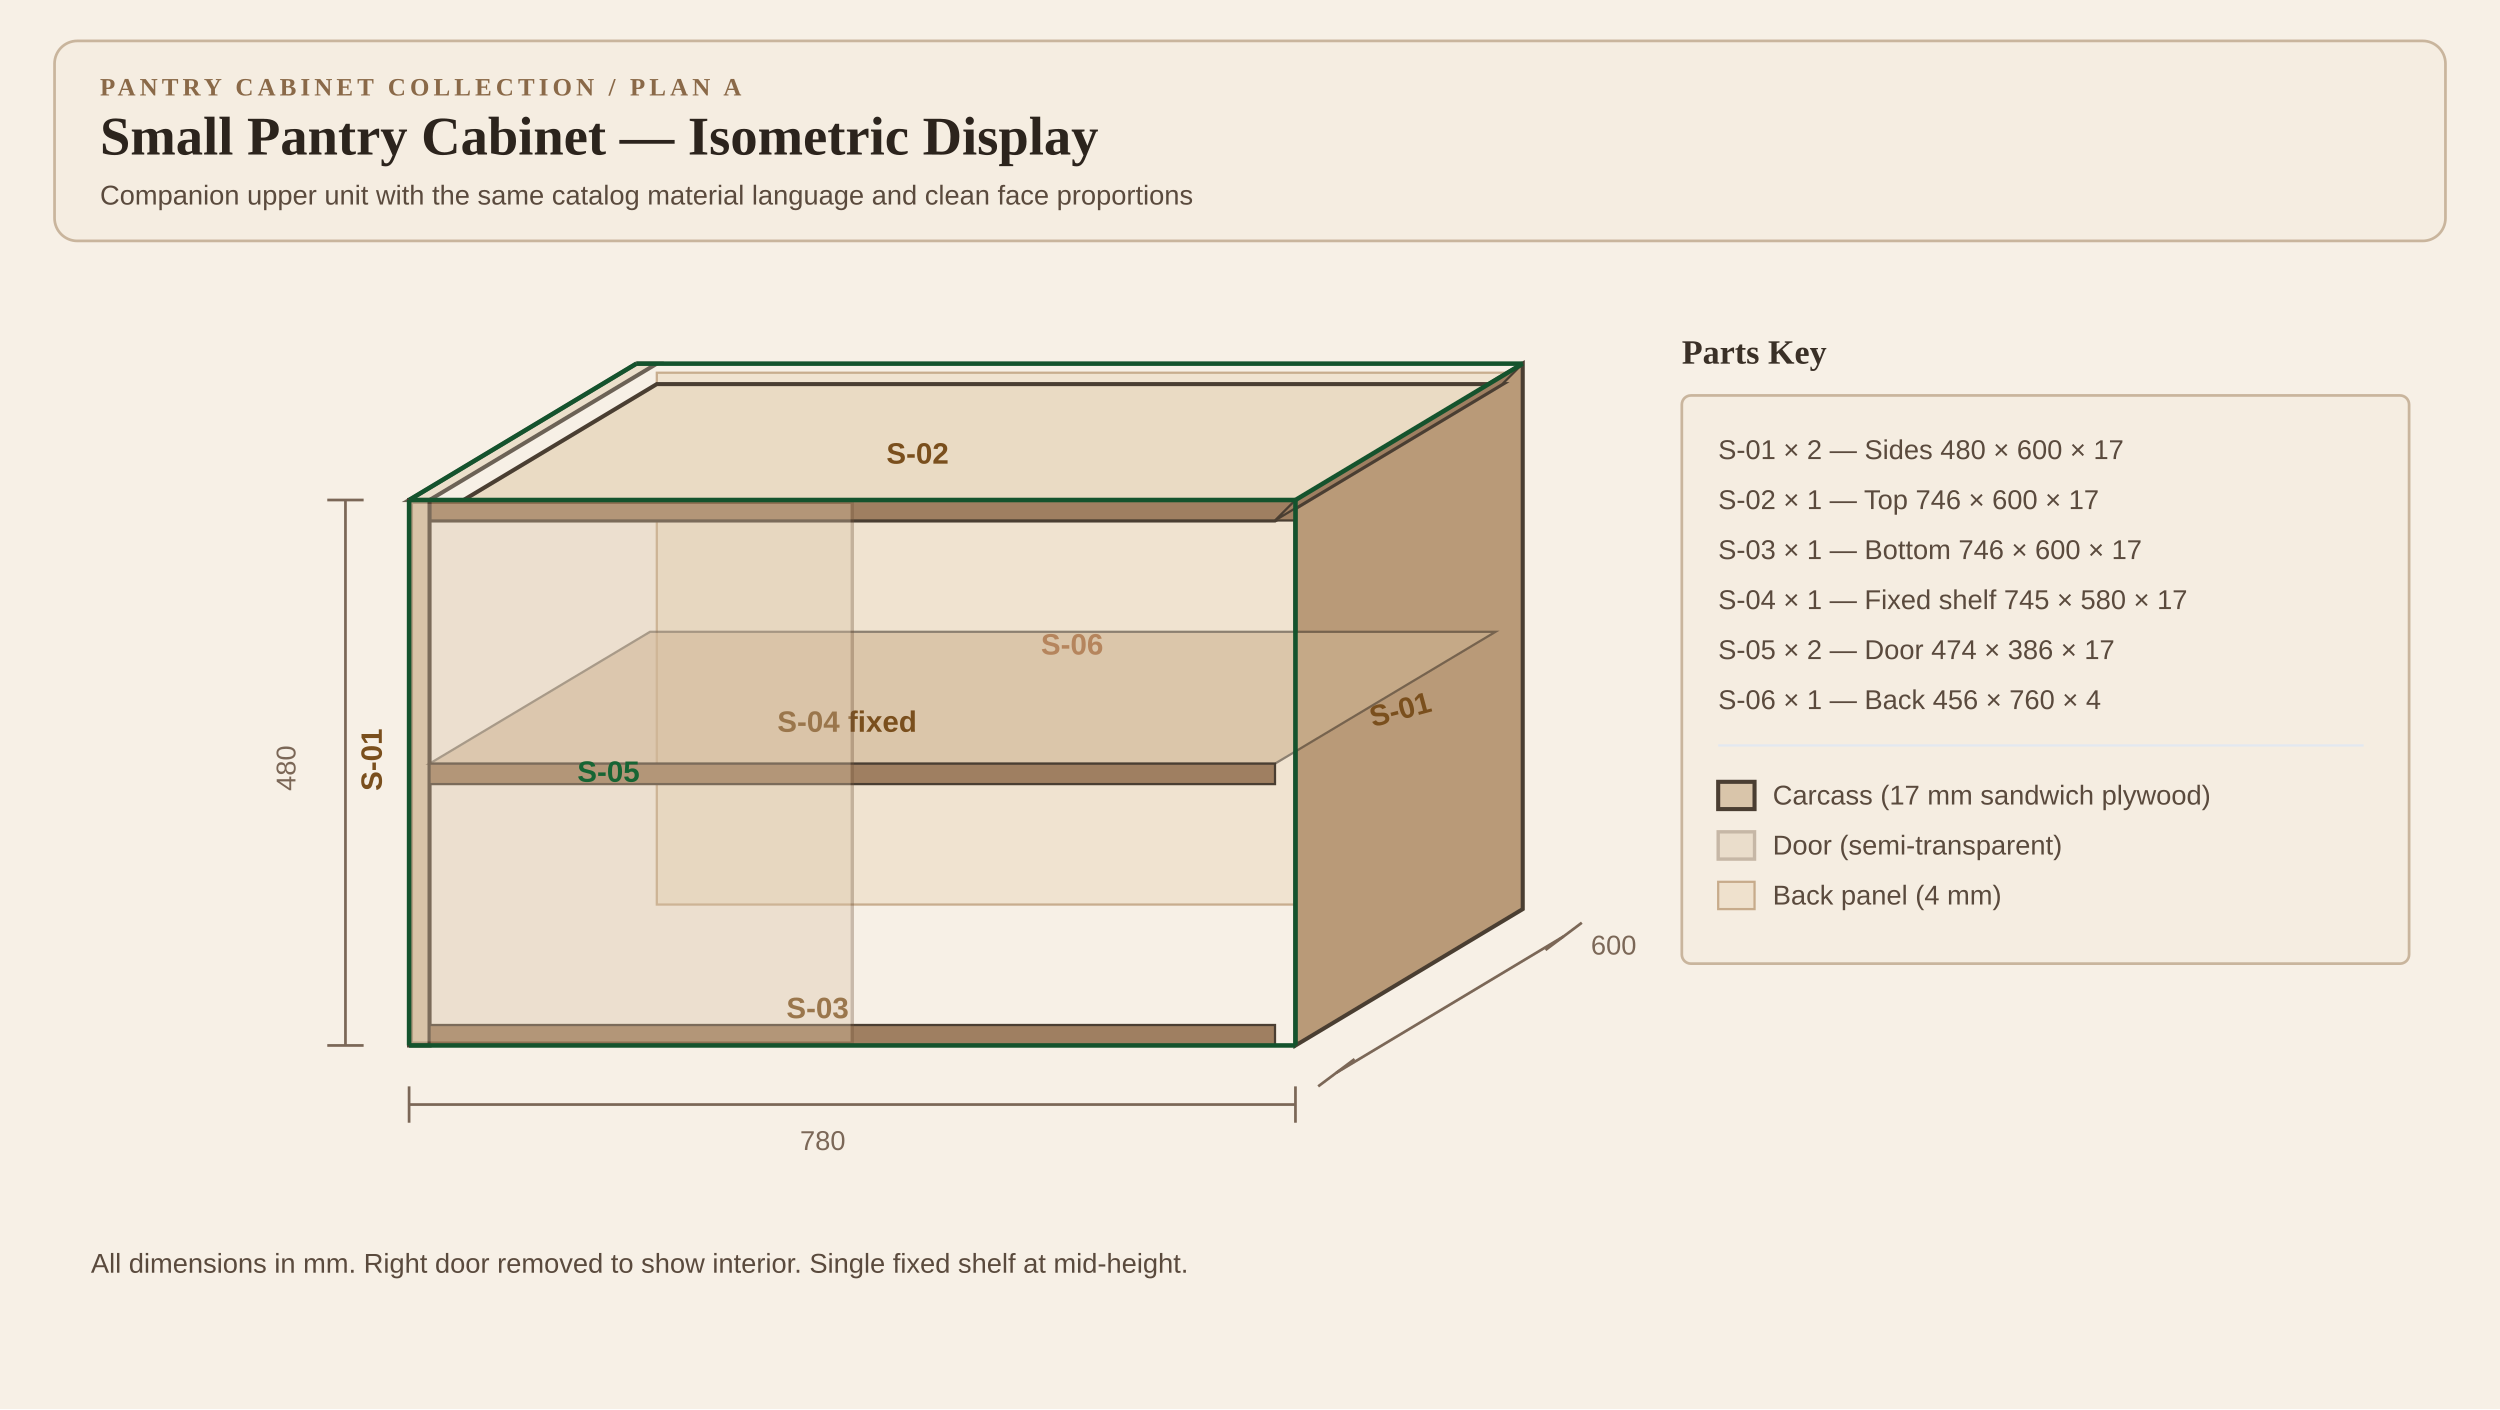
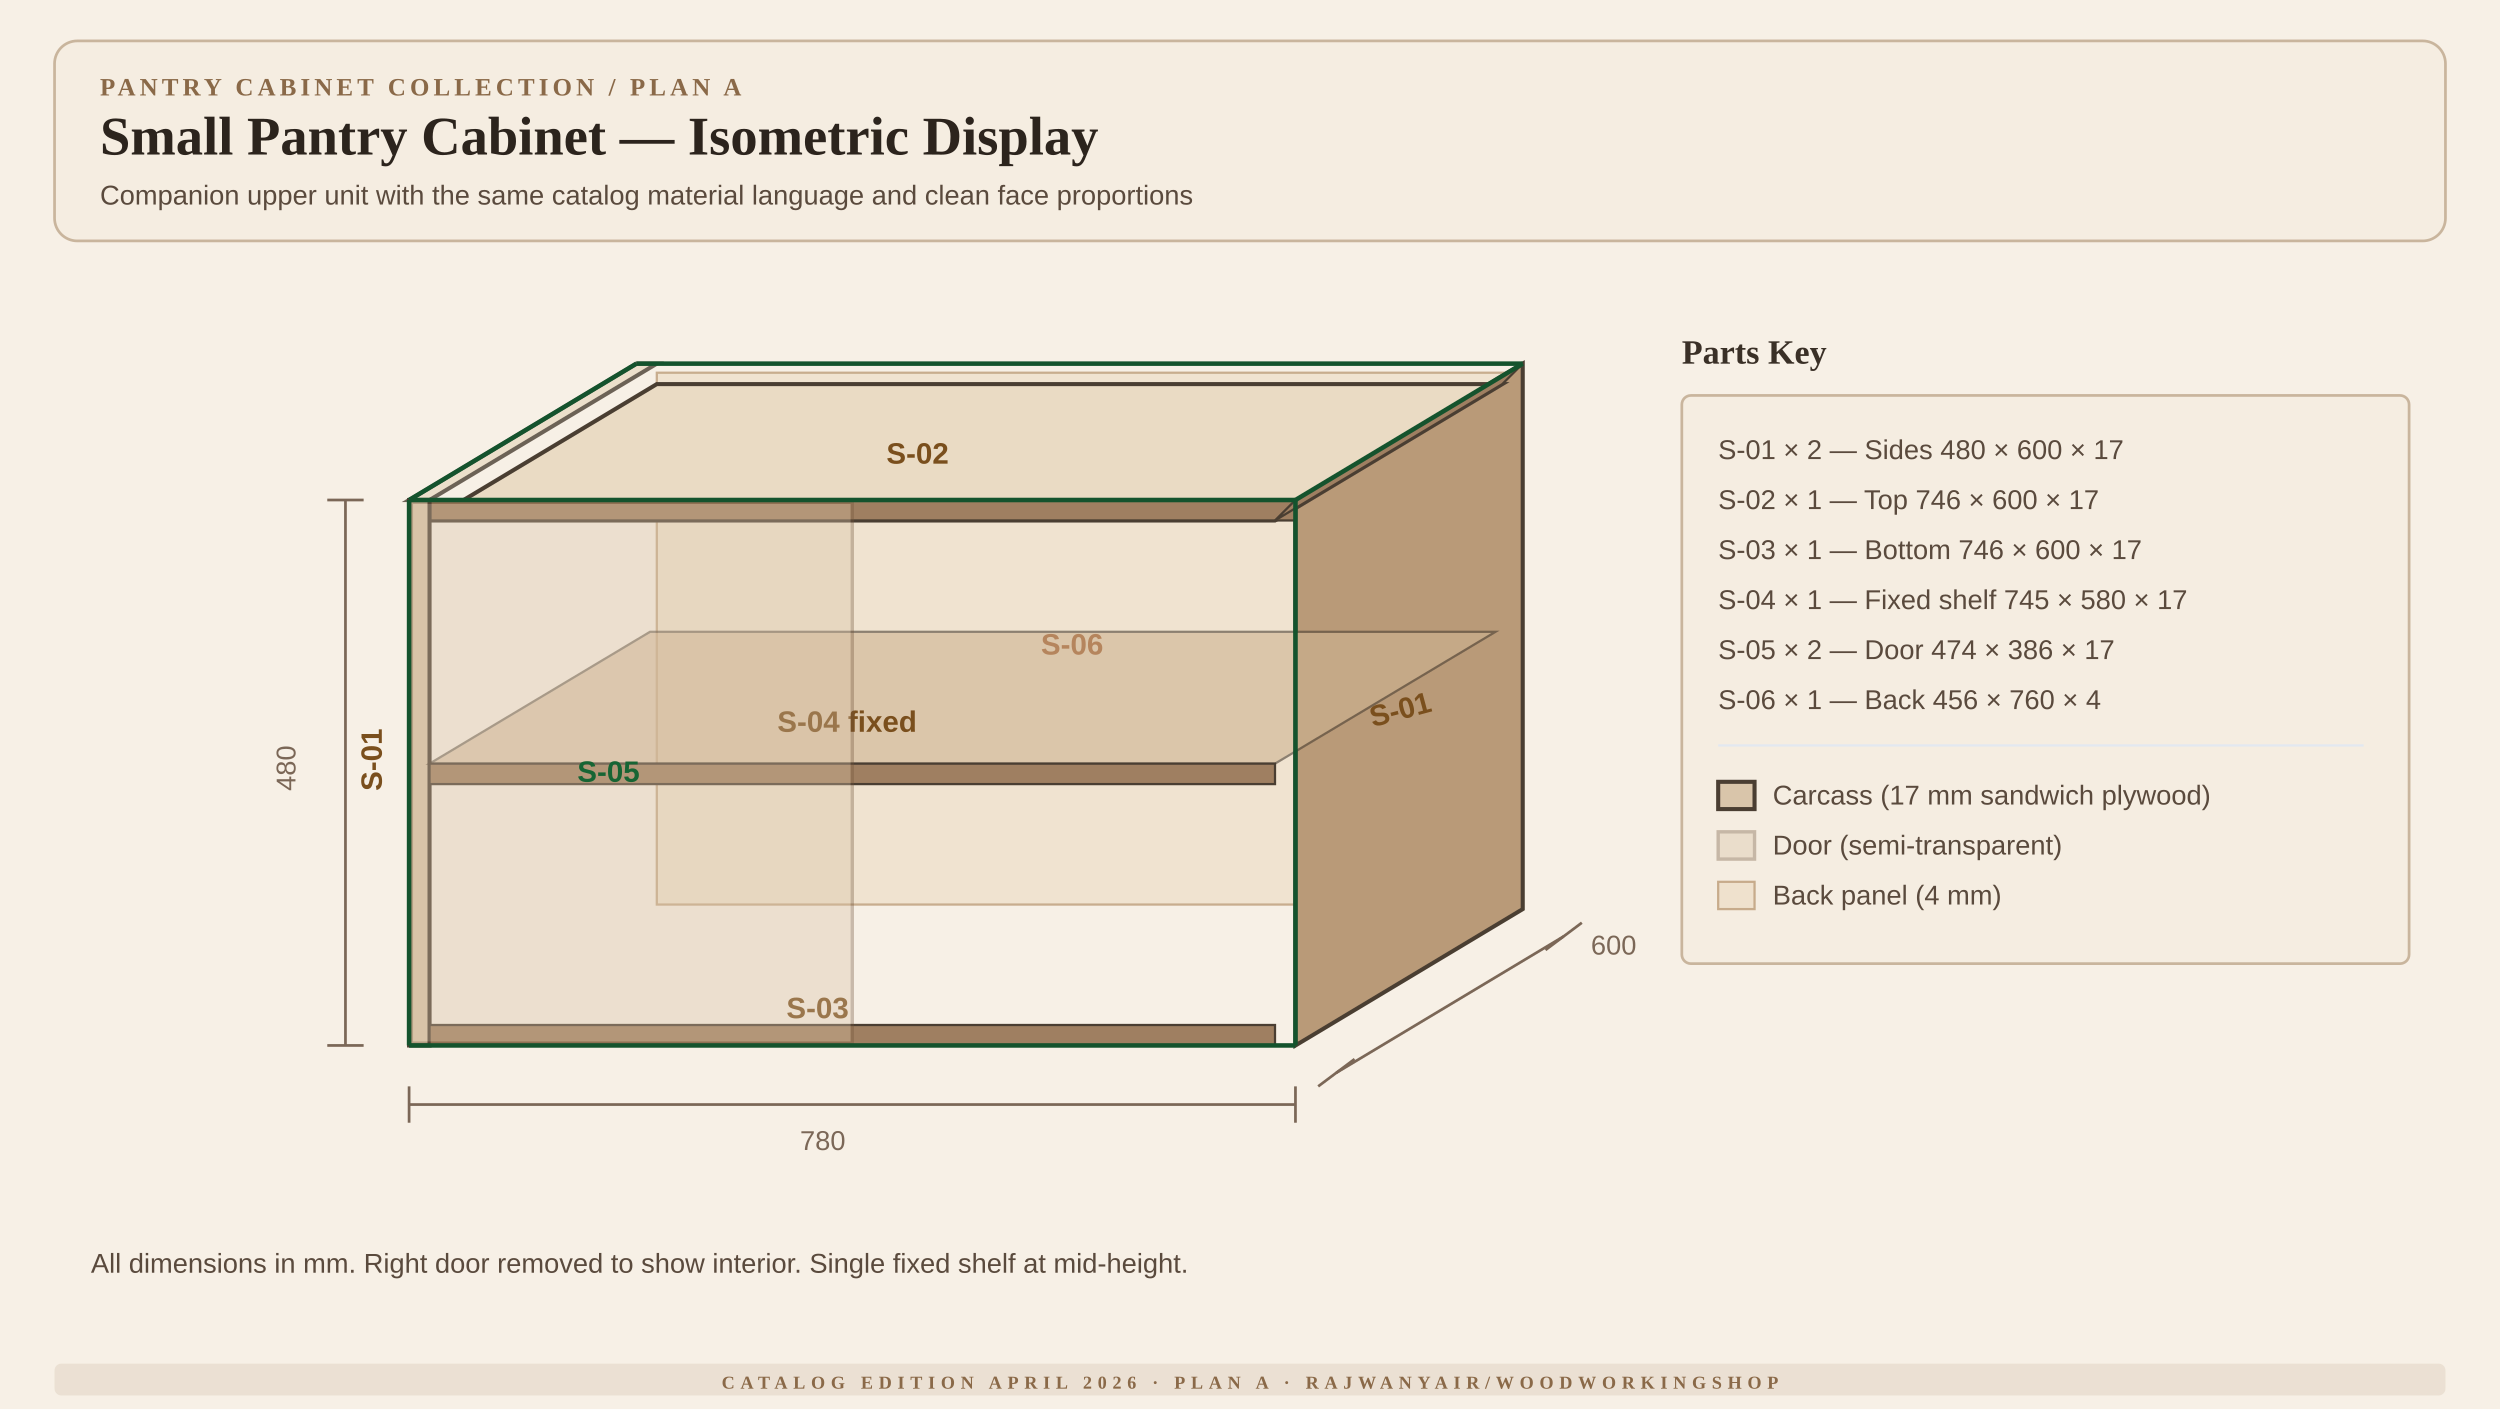
<svg xmlns="http://www.w3.org/2000/svg" width="1100" height="620" viewBox="0 0 1100 620">
  <defs>
    <style>
      .eyebrow { font: 700 11px Georgia, 'Times New Roman', serif; letter-spacing: 1.8px; fill: #8a6948; }
      .title { font: 700 24px Georgia, 'Times New Roman', serif; fill: #2c241d; }
      .sub { font: 700 15px Georgia, 'Times New Roman', serif; fill: #3a3027; }
      .lbl { font: 600 13px Arial, sans-serif; fill: #7a4f1d; }
      .txt { font: 12px Arial, sans-serif; fill: #5a4a3d; }
      .dim { font: 12px Arial, sans-serif; fill: #7b6757; }
      .face-front { fill: #d9c5aa; stroke: #4a3e32; stroke-width: 1.8; }
      .face-side { fill: #b99a78; stroke: #4a3e32; stroke-width: 1.8; }
      .face-top { fill: #eadbc4; stroke: #4a3e32; stroke-width: 1.8; }
      .panel-edge { fill: #9f7f61; stroke: #4a3e32; stroke-width: 1; }
      .door { fill: #d8c1a3; stroke: #6f5238; stroke-width: 1.5; }
      .back { fill: #ead6b9; stroke: #9a6a36; stroke-width: 1; }
      .shelf { fill: #cdb291; stroke: #4a3e32; stroke-width: 1; }
      .dimline { stroke: #7b6757; stroke-width: 1.2; }
      .dimtick { stroke: #7b6757; stroke-width: 1.2; }
      .card { fill: #f5ede1; stroke: #c9b59d; stroke-width: 1.2; }
    </style>
  </defs>
  <rect x="0" y="0" width="1100" height="620" fill="#f7f0e6" />
  <rect x="24" y="18" width="1052" height="88" rx="10" class="card" />
  <text x="44" y="42" class="eyebrow">PANTRY CABINET COLLECTION / PLAN A</text>
  <text x="44" y="68" class="title">Small Pantry Cabinet — Isometric Display</text>
  <text x="44" y="90" class="txt">Companion upper unit with the same catalog material language and clean face proportions</text>
  <polygon points="289,164 668,164 668,398 289,398" class="back" opacity="0.5" />
  <text x="458" y="288" class="lbl" style="fill:#92400e">S-06</text>
  <polygon points="570,220 670,160 670,400 570,460" class="face-side" />
  <text x="604" y="320" class="lbl" transform="rotate(-15 604,320)">S-01</text>
  <polygon points="189,229 561,229 661,169 289,169" class="face-top" />
  <polygon points="180,220 570,220 570,229 180,229" class="panel-edge" />
  <polygon points="561,229 570,220 670,160 661,169" class="panel-edge" />
  <text x="390" y="204" class="lbl">S-02</text>
  <polygon points="180,220 189,220 189,460 180,460" class="face-front" />
  <polygon points="180,220 189,220 289,160 280,160" class="face-top" opacity="0.8" />
  <text x="168" y="348" class="lbl" transform="rotate(-90 168,348)">S-01</text>
  <polygon points="189,451 561,451 561,460 189,460" class="panel-edge" />
  <text x="346" y="448" class="lbl">S-03</text>
  <polygon points="189,336 561,336 658,278 286,278" class="shelf" opacity="0.6" />
  <polygon points="189,336 561,336 561,345 189,345" class="panel-edge" />
  <text x="342" y="322" class="lbl">S-04 fixed</text>
  <rect x="181" y="221" width="194" height="238" class="door" opacity="0.35" />
  <text x="254" y="344" class="lbl" style="fill:#166534">S-05</text>
  <line x1="180" y1="220" x2="570" y2="220" stroke="#14532d" stroke-width="2" />
  <line x1="180" y1="460" x2="570" y2="460" stroke="#14532d" stroke-width="2" />
  <line x1="180" y1="220" x2="180" y2="460" stroke="#14532d" stroke-width="2" />
  <line x1="570" y1="220" x2="570" y2="460" stroke="#14532d" stroke-width="2" />
  <line x1="180" y1="220" x2="280" y2="160" stroke="#14532d" stroke-width="2" />
  <line x1="570" y1="220" x2="670" y2="160" stroke="#14532d" stroke-width="2" />
  <line x1="280" y1="160" x2="670" y2="160" stroke="#14532d" stroke-width="2" />
  <line x1="152" y1="220" x2="152" y2="460" class="dimline" />
  <line x1="144" y1="220" x2="160" y2="220" class="dimtick" />
  <line x1="144" y1="460" x2="160" y2="460" class="dimtick" />
  <text x="130" y="348" class="dim" transform="rotate(-90 130,348)">480</text>
  <line x1="180" y1="486" x2="570" y2="486" class="dimline" />
  <line x1="180" y1="478" x2="180" y2="494" class="dimtick" />
  <line x1="570" y1="478" x2="570" y2="494" class="dimtick" />
  <text x="352" y="506" class="dim">780</text>
  <line x1="588" y1="472" x2="688" y2="412" class="dimline" />
  <line x1="580" y1="478" x2="596" y2="466" class="dimtick" />
  <line x1="680" y1="418" x2="696" y2="406" class="dimtick" />
  <text x="700" y="420" class="dim">600</text>
  <g transform="translate(740,160)">
    <text x="0" y="0" class="sub">Parts Key</text>
    <rect x="0" y="14" width="320" height="250" class="card" rx="4" />
    <text x="16" y="42" class="txt">S-01 × 2 — Sides 480 × 600 × 17</text>
    <text x="16" y="64" class="txt">S-02 × 1 — Top 746 × 600 × 17</text>
    <text x="16" y="86" class="txt">S-03 × 1 — Bottom 746 × 600 × 17</text>
    <text x="16" y="108" class="txt">S-04 × 1 — Fixed shelf 745 × 580 × 17</text>
    <text x="16" y="130" class="txt">S-05 × 2 — Door 474 × 386 × 17</text>
    <text x="16" y="152" class="txt">S-06 × 1 — Back 456 × 760 × 4</text>
    <line x1="16" y1="168" x2="300" y2="168" stroke="#e2e8f0" stroke-width="1" />
    <rect x="16" y="184" width="16" height="12" class="face-front" stroke-width="1" />
    <text x="40" y="194" class="txt">Carcass (17 mm sandwich plywood)</text>
    <rect x="16" y="206" width="16" height="12" class="door" opacity="0.35" stroke-width="1" />
    <text x="40" y="216" class="txt">Door (semi-transparent)</text>
    <rect x="16" y="228" width="16" height="12" class="back" opacity="0.5" stroke-width="1" />
    <text x="40" y="238" class="txt">Back panel (4 mm)</text>
  </g>
  <text x="40" y="560" class="txt">All dimensions in mm. Right door removed to show interior. Single fixed shelf at mid-height.</text>
+   <rect x="24" y="600" width="1052" height="14" rx="3" fill="#8e6940" opacity="0.12" />
+   <text x="550" y="611" text-anchor="middle" class="eyebrow" style="font-size:8px; letter-spacing:2.5px;">CATALOG EDITION APRIL 2026 · PLAN A ·
+     RAJWANYAIR/WOODWORKINGSHOP</text>
</svg>
